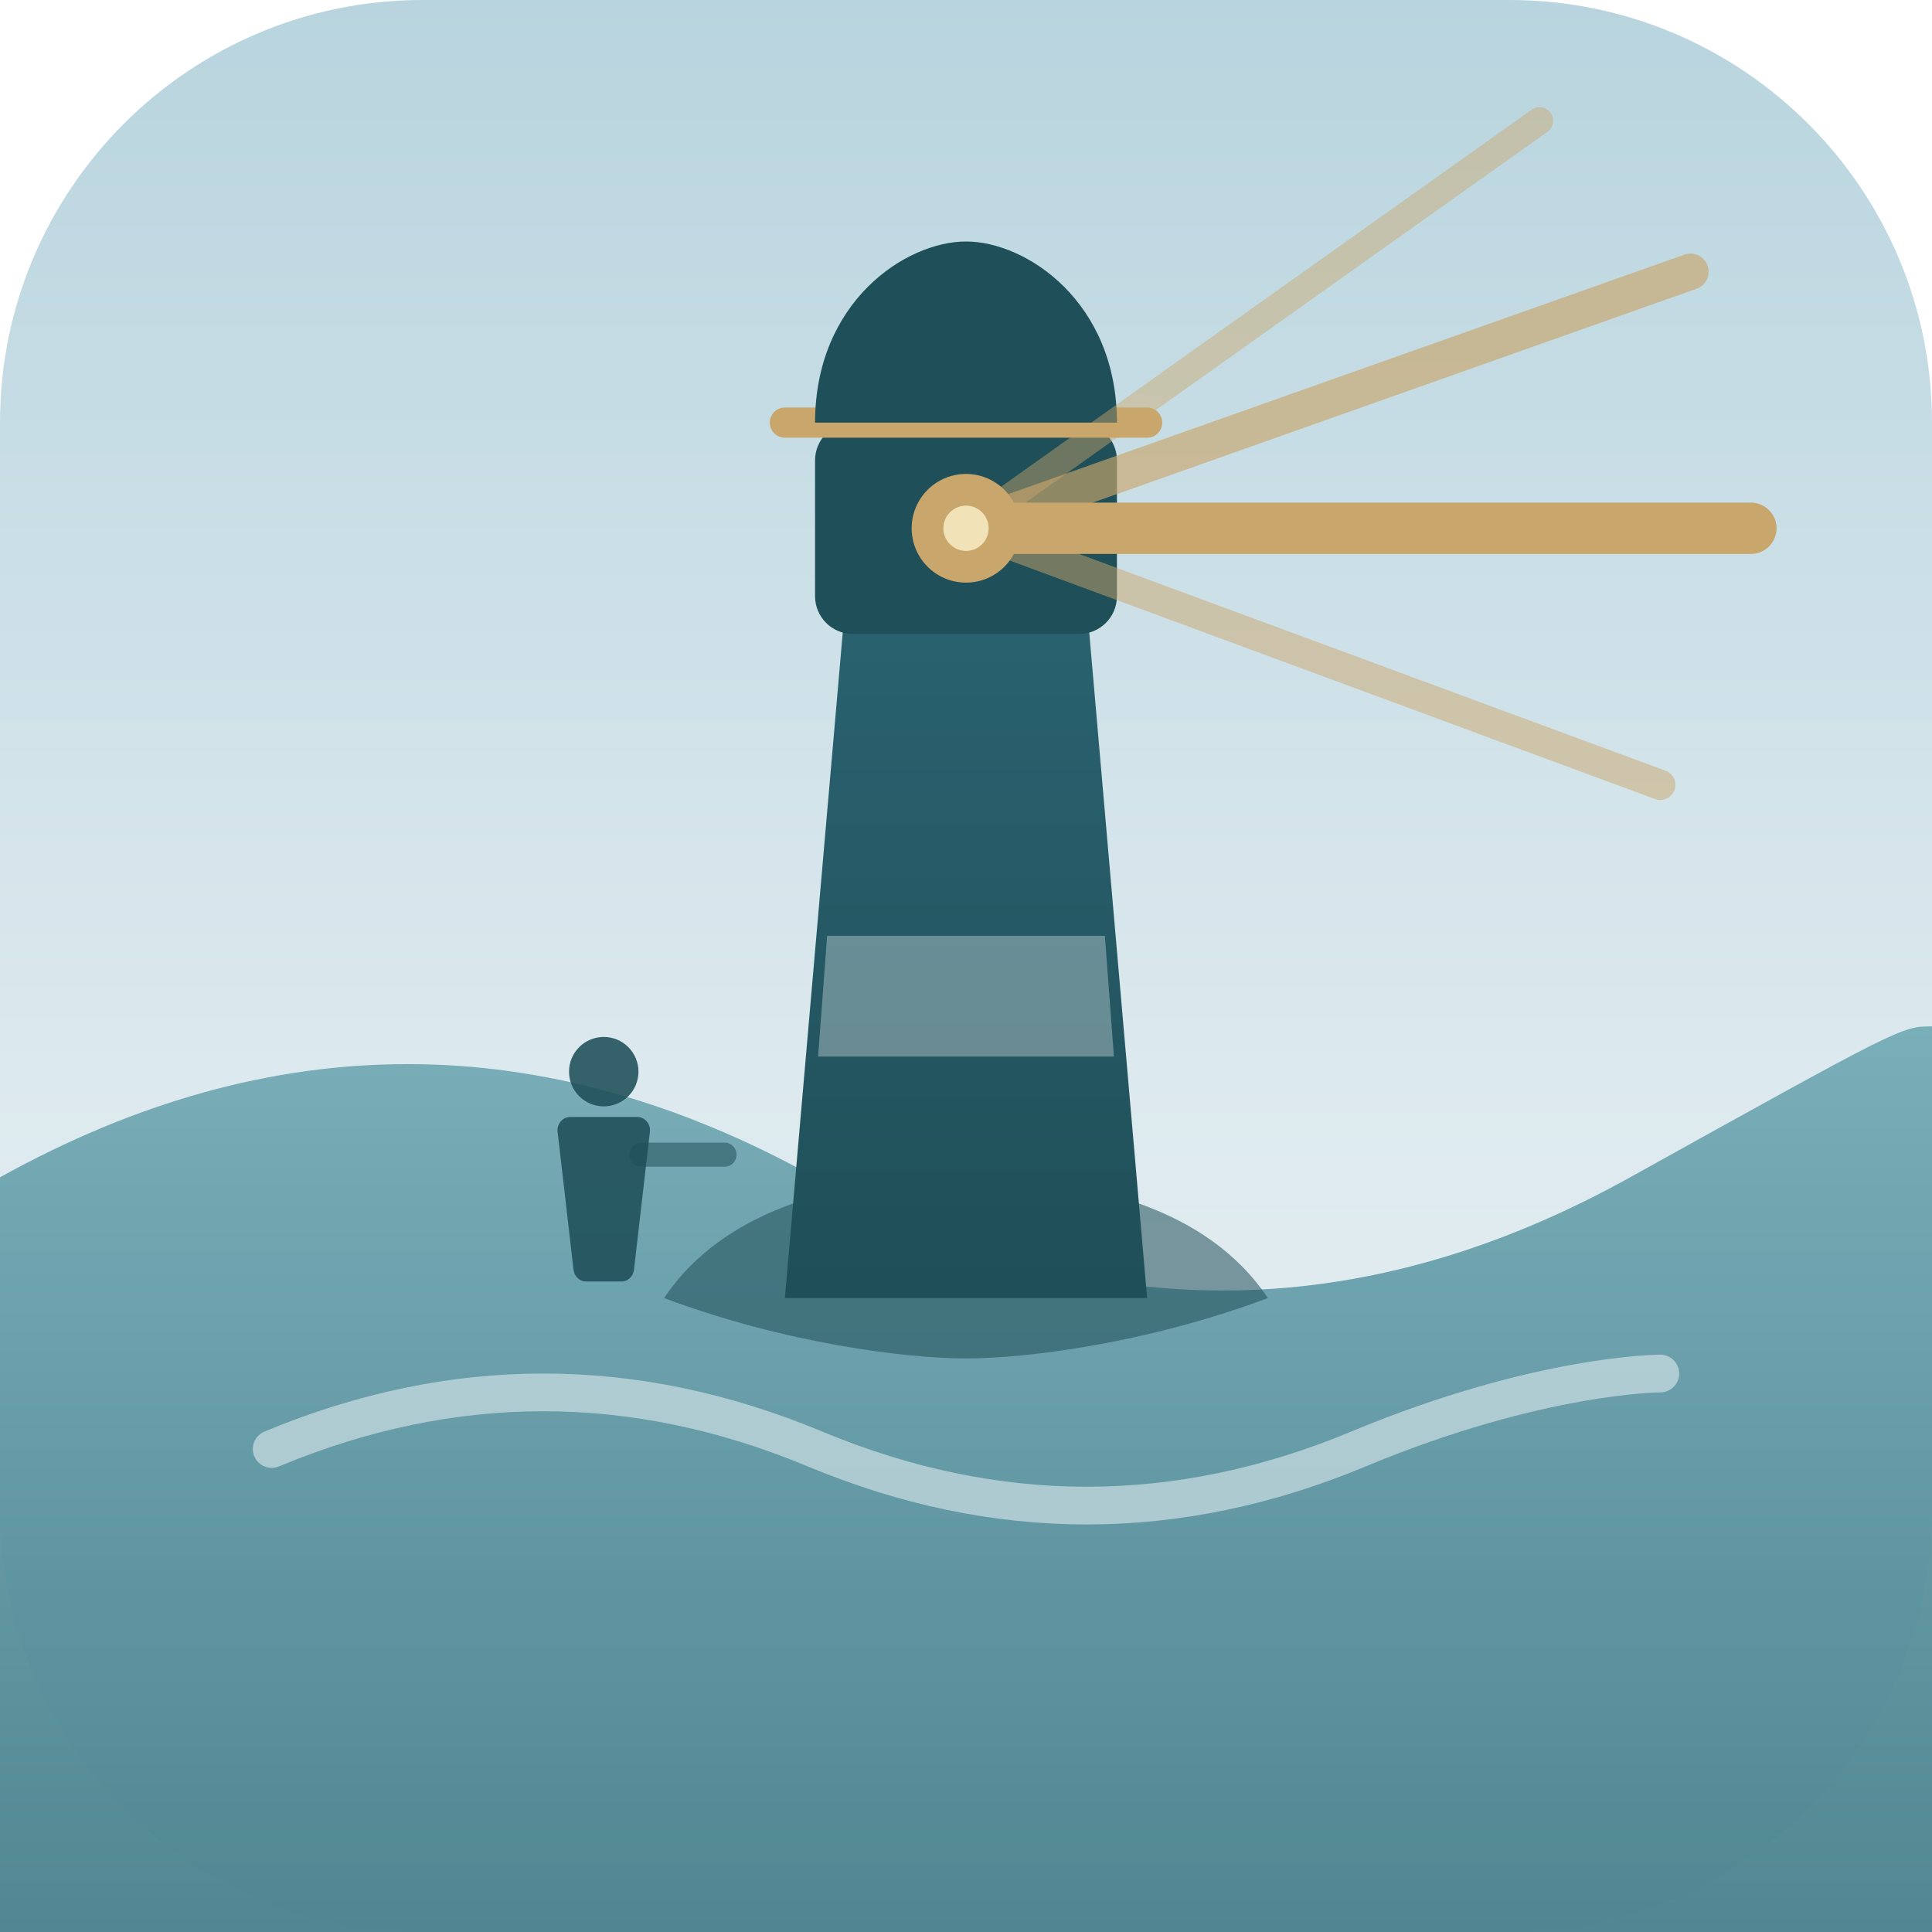
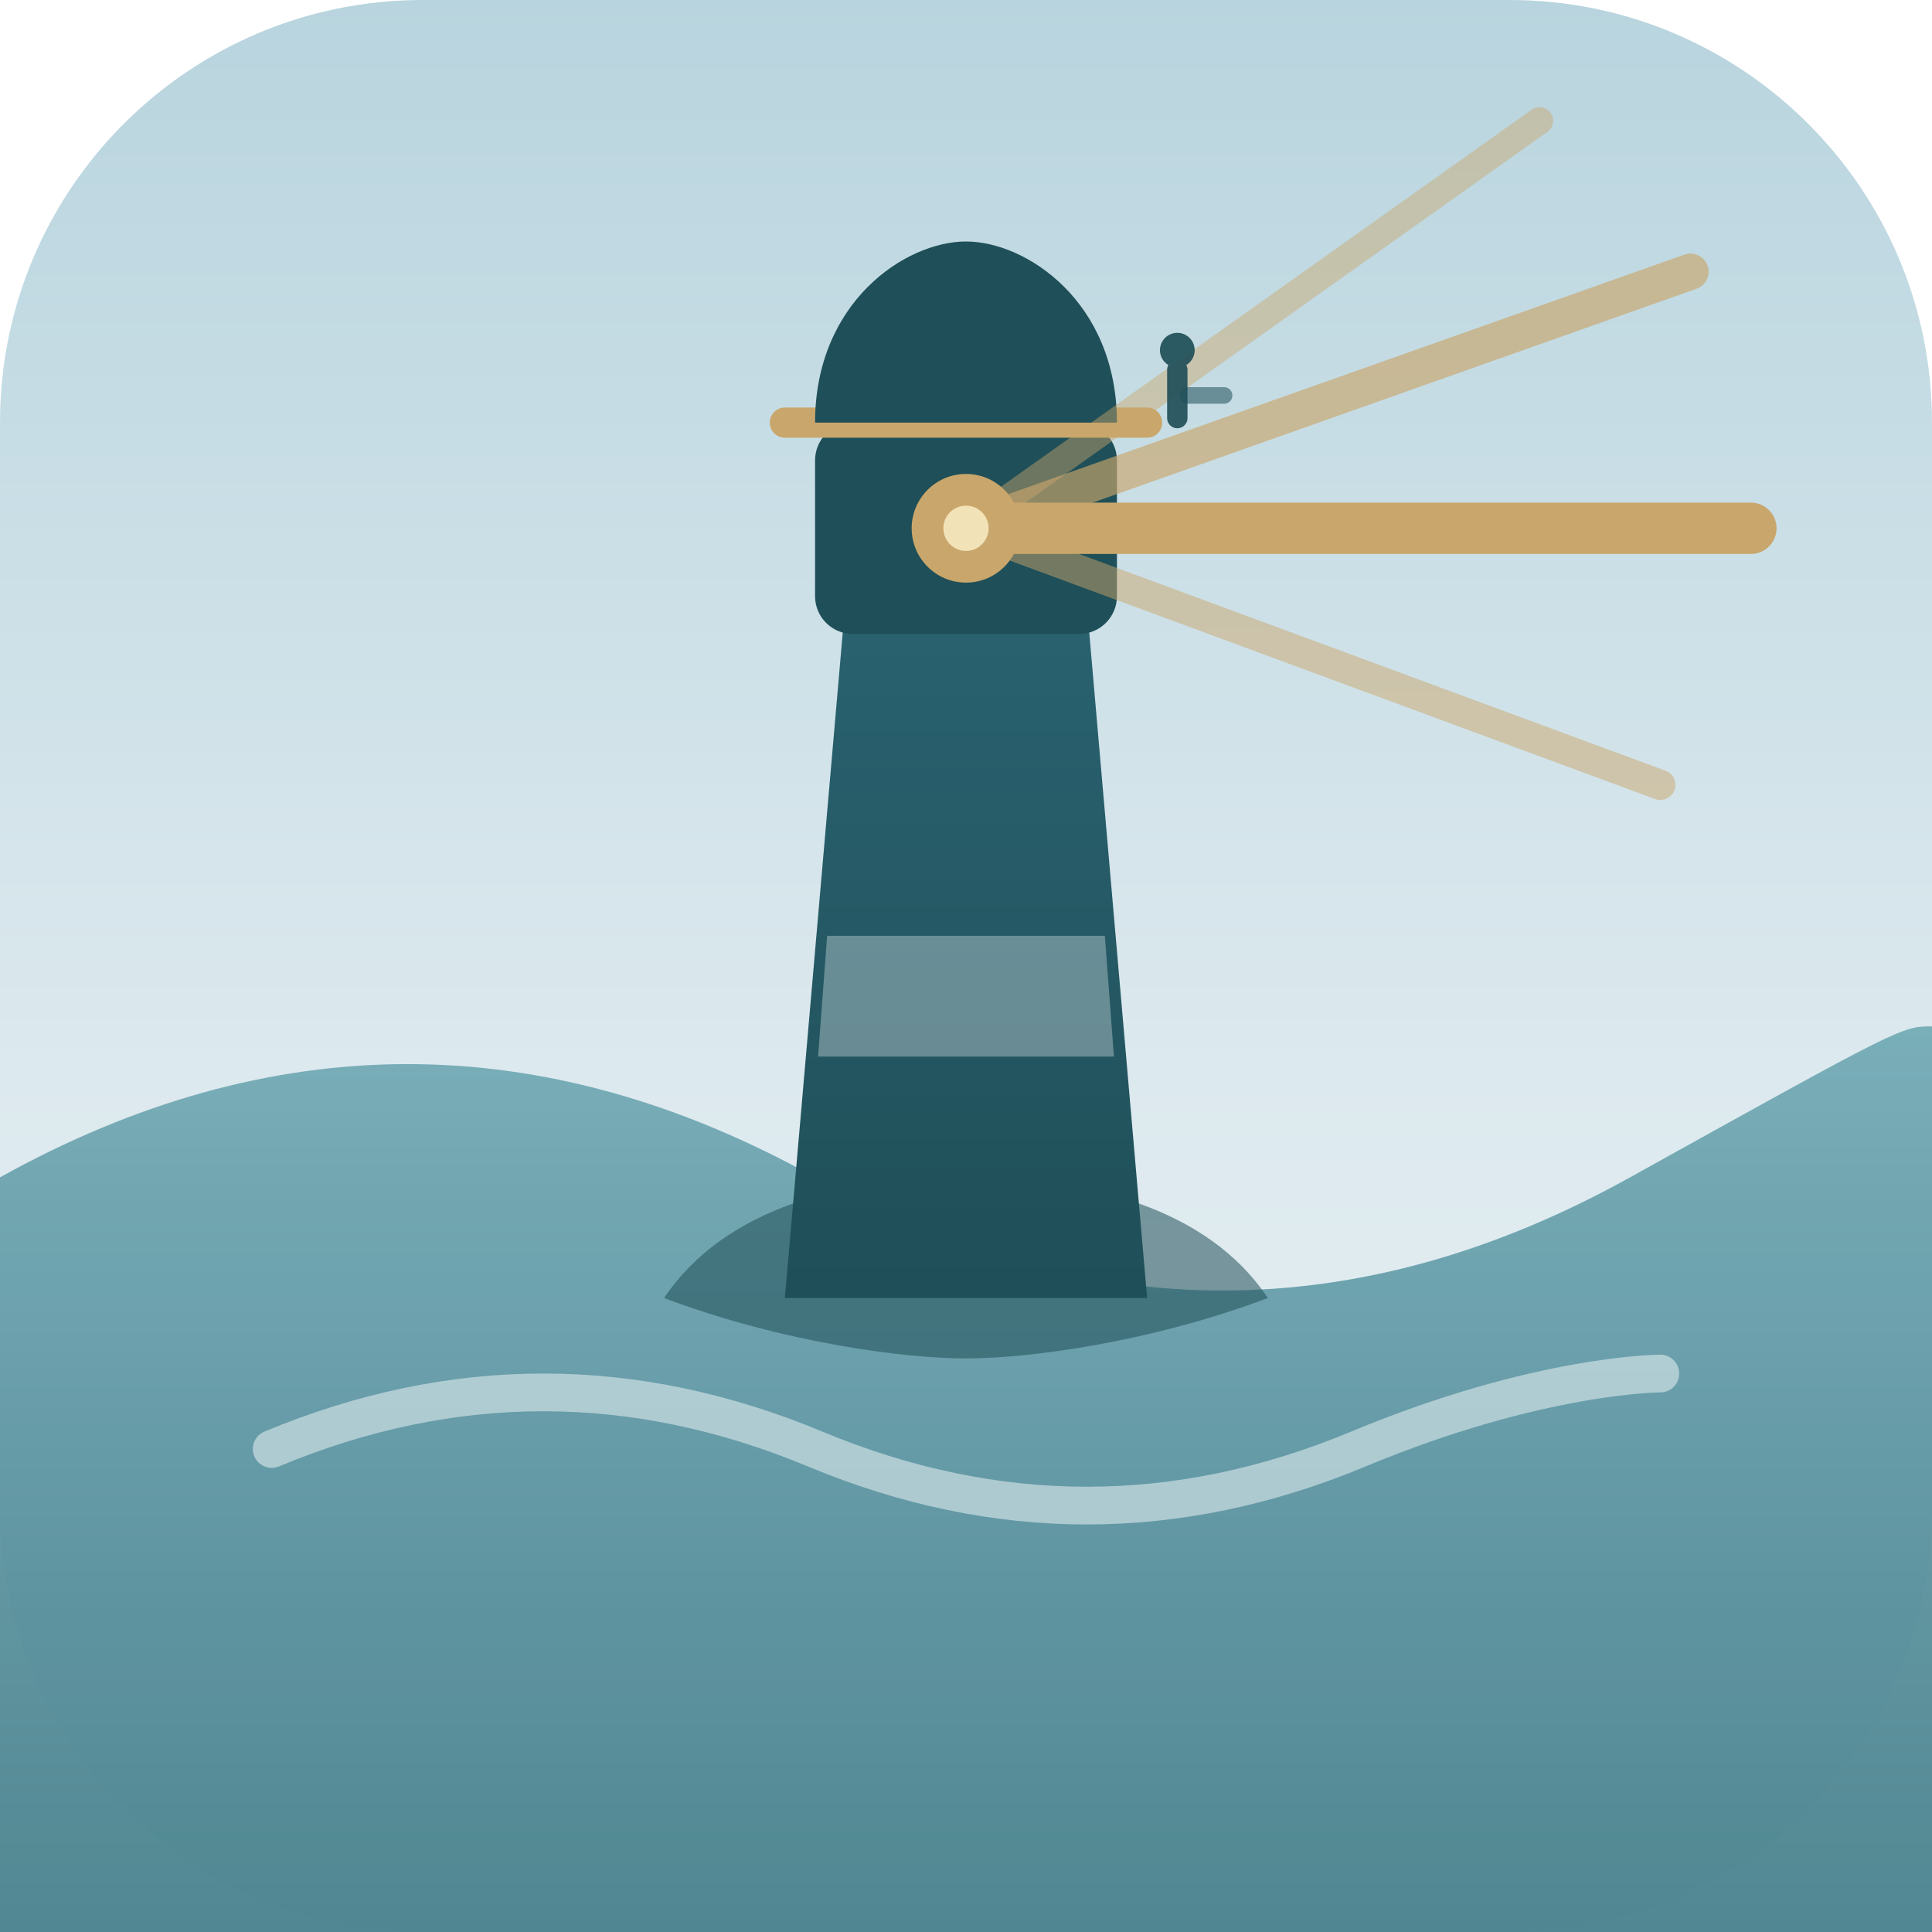
<svg xmlns="http://www.w3.org/2000/svg" viewBox="0 0 128 128" fill="none">
  <defs>
    <linearGradient id="sky" x1="0" y1="0" x2="0" y2="1">
      <stop offset="0%" stop-color="#B8D4DE" />
      <stop offset="55%" stop-color="#DCE9EE" />
      <stop offset="100%" stop-color="#EAF2F4" />
    </linearGradient>
    <linearGradient id="water" x1="0" y1="0" x2="0" y2="1">
      <stop offset="0%" stop-color="#6FA8B4" />
      <stop offset="100%" stop-color="#3E7A86" />
    </linearGradient>
    <linearGradient id="tower" x1="0" y1="0" x2="0" y2="1">
      <stop offset="0%" stop-color="#2A6270" />
      <stop offset="100%" stop-color="#1F4F58" />
    </linearGradient>
  </defs>
  <rect width="128" height="128" rx="28" fill="url(#sky)" />
  <path d="M0 78c18-10 36-10 54 0s36 10 54 0 18-10 20-10v60H0V78z" fill="url(#water)" opacity=".9" />
  <path d="M44 86c4-6 12-8 20-8s16 2 20 8c-8 3-16 4-20 4s-12-1-20-4z" fill="#1F4F58" opacity=".55" />
  <path d="M52 86L56 40h16l4 46H52z" fill="url(#tower)" />
  <path d="M54.8 62h18.4l.6 8H54.2l.6-8z" fill="#EAF2F4" opacity=".35" />
  <rect x="54" y="28" width="20" height="14" rx="2.5" fill="#1F4F58" />
  <path d="M52 28h24" stroke="#C9A66B" stroke-width="2" stroke-linecap="round" />
  <path d="M54 28c0-8 6-12 10-12s10 4 10 12H54z" fill="#1F4F58" />
  <g stroke="#C9A66B" stroke-linecap="round">
    <path d="M64 35L102 8" stroke-width="1.8" opacity=".45" />
    <path d="M64 35L112 18" stroke-width="2.4" opacity=".65" />
    <path d="M64 35L116 35" stroke-width="3.4" />
    <path d="M64 35L110 52" stroke-width="2" opacity=".5" />
  </g>
  <circle cx="64" cy="35" r="3.6" fill="#C9A66B" />
  <circle cx="64" cy="35" r="1.5" fill="#F2E2B8" />
-   <g fill="#1F4F58" opacity=".88">
-     <circle cx="40" cy="71" r="2.3" />
-     <path d="M37.8 74h4.4c.55 0 .95.5.85 1.05l-1.05 9.1c-.05.4-.4.75-.8.75h-2.4c-.4 0-.75-.35-.8-.75l-1.05-9.1C36.85 74.5 37.25 74 37.8 74z" />
+   <g fill="#1F4F58" opacity=".92">
+     <circle cx="78" cy="23.2" r="1.15" />
+     <path d="M78 24.5v3.2" stroke="#1F4F58" stroke-width="1.35" stroke-linecap="round" />
  </g>
-   <path d="M42.5 76.5h5.5" stroke="#1F4F58" stroke-width="1.6" stroke-linecap="round" opacity=".55" />
+   <path d="M78.7 26.2h2.4" stroke="#1F4F58" stroke-width="1.1" stroke-linecap="round" opacity=".55" />
  <path d="M18 96c12-5 24-5 36 0s24 5 36 0 20-5 20-5" stroke="#EAF2F4" stroke-width="2.5" stroke-linecap="round" opacity=".55" />
</svg>
